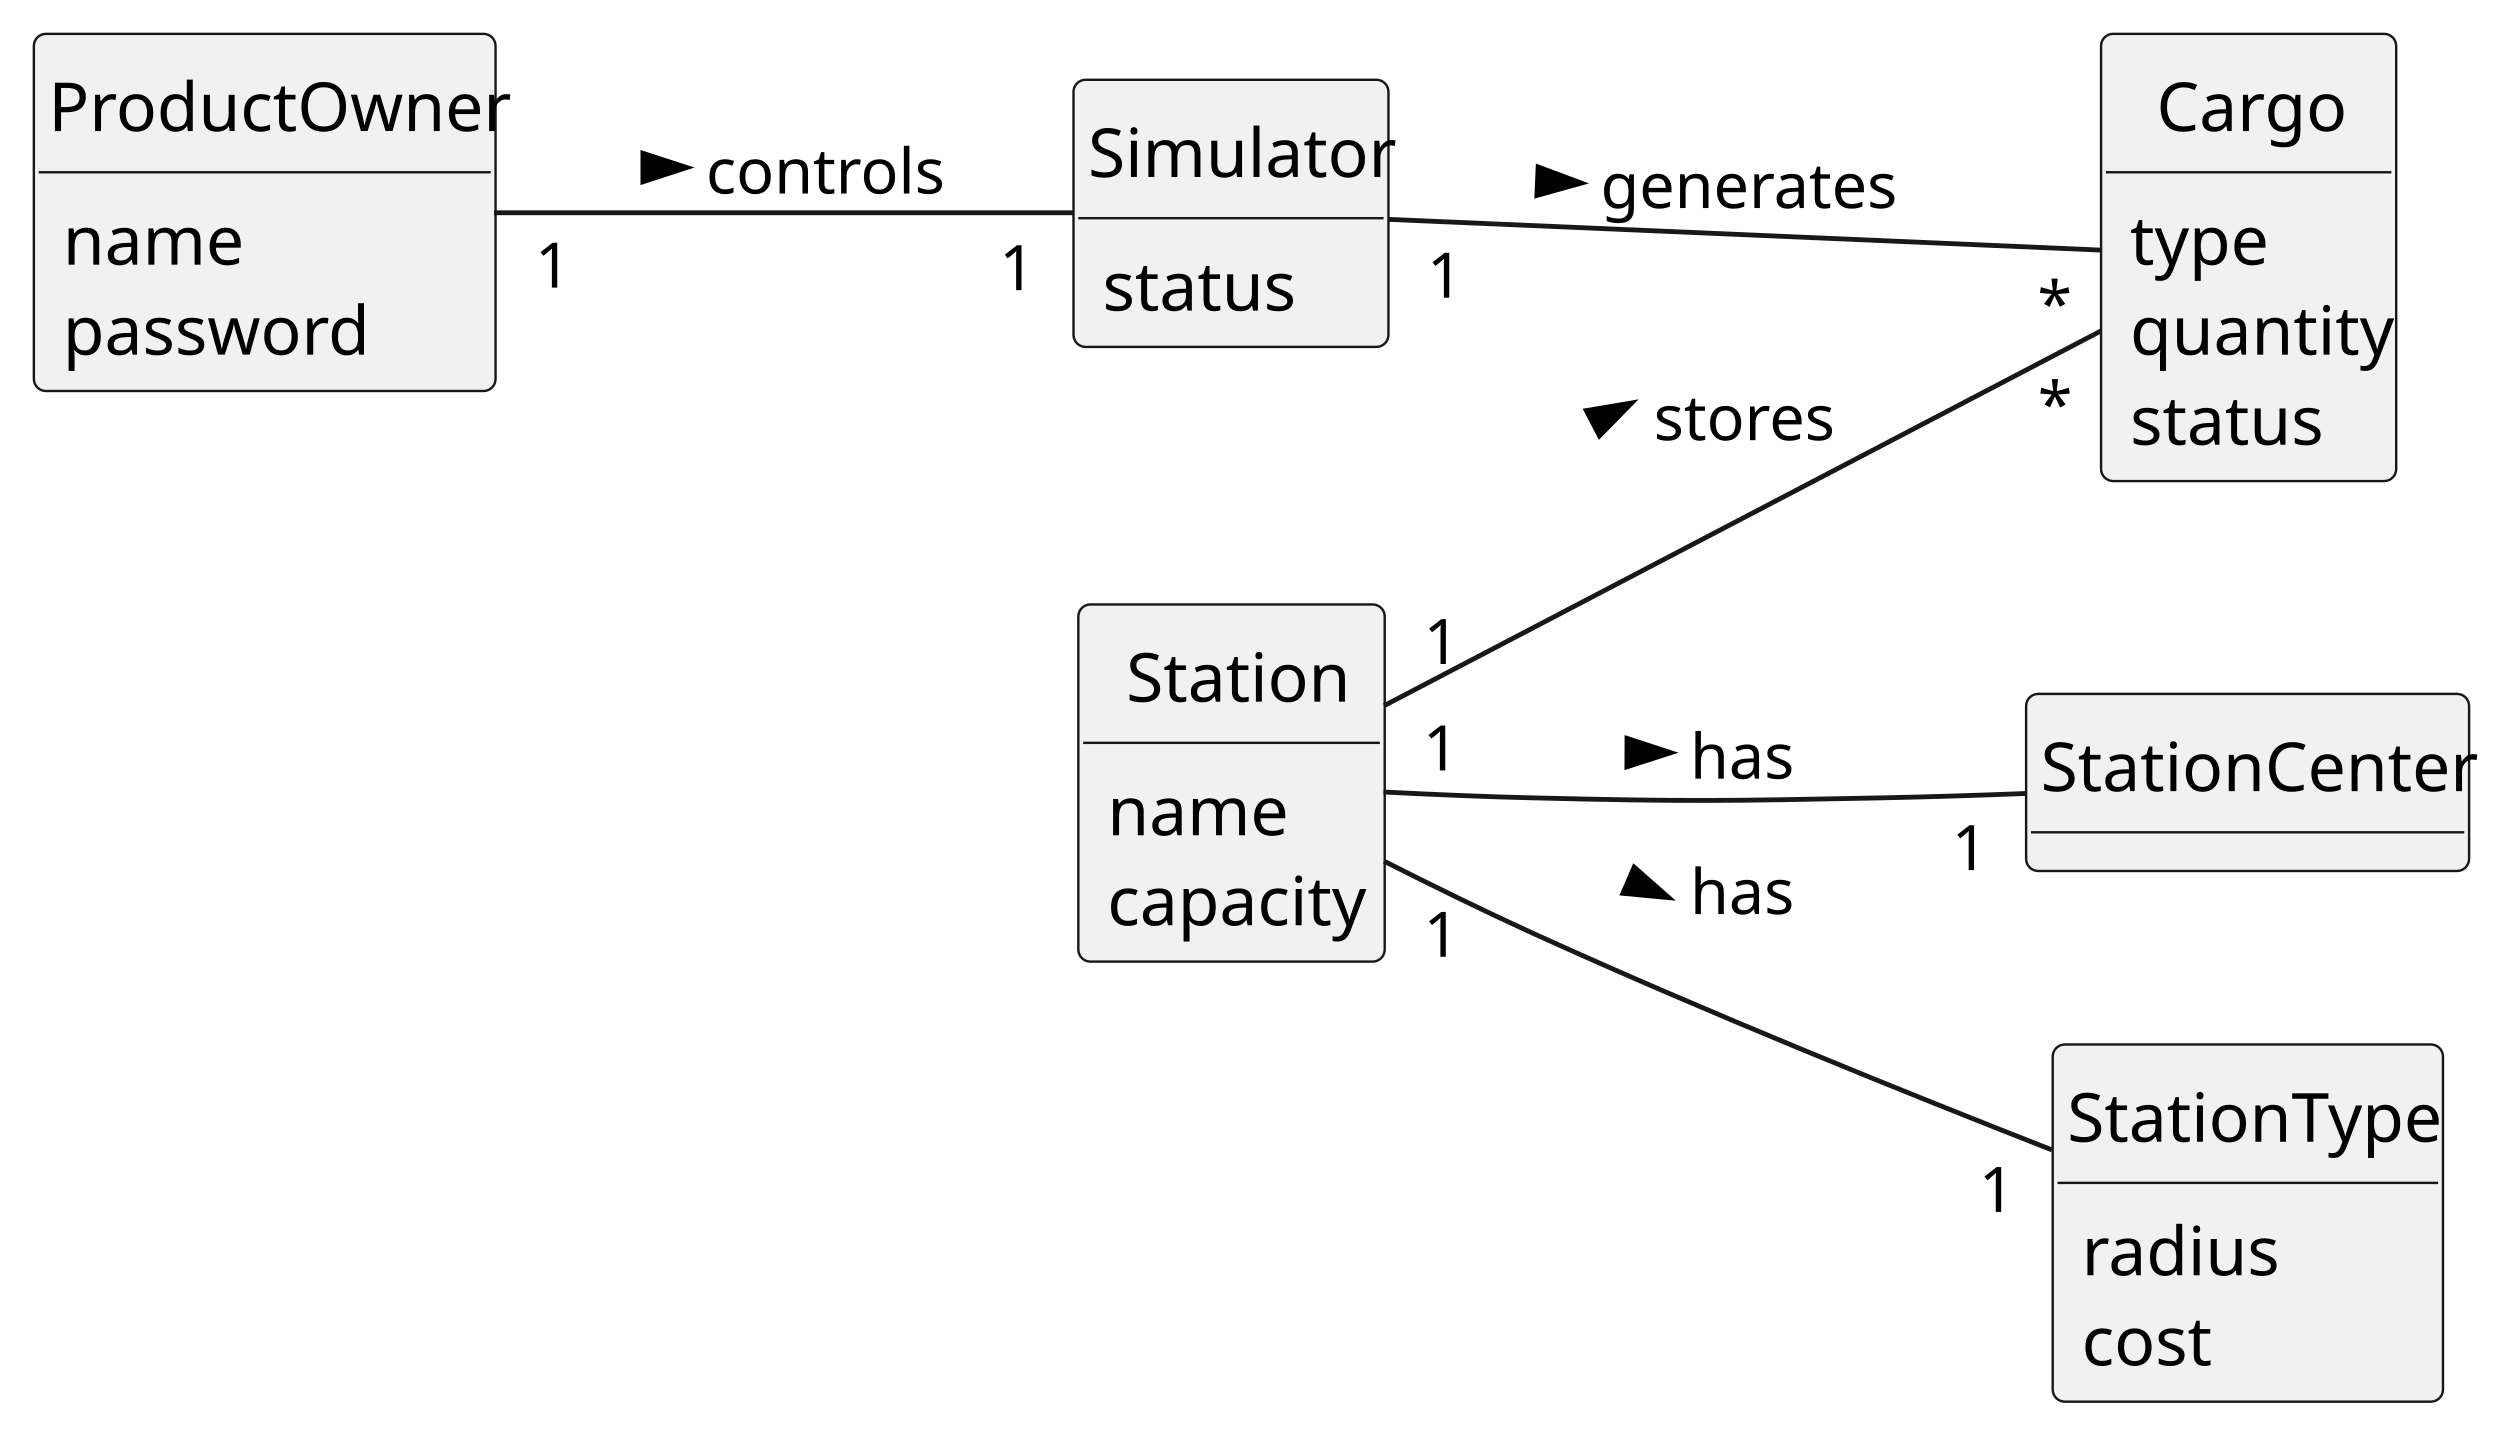
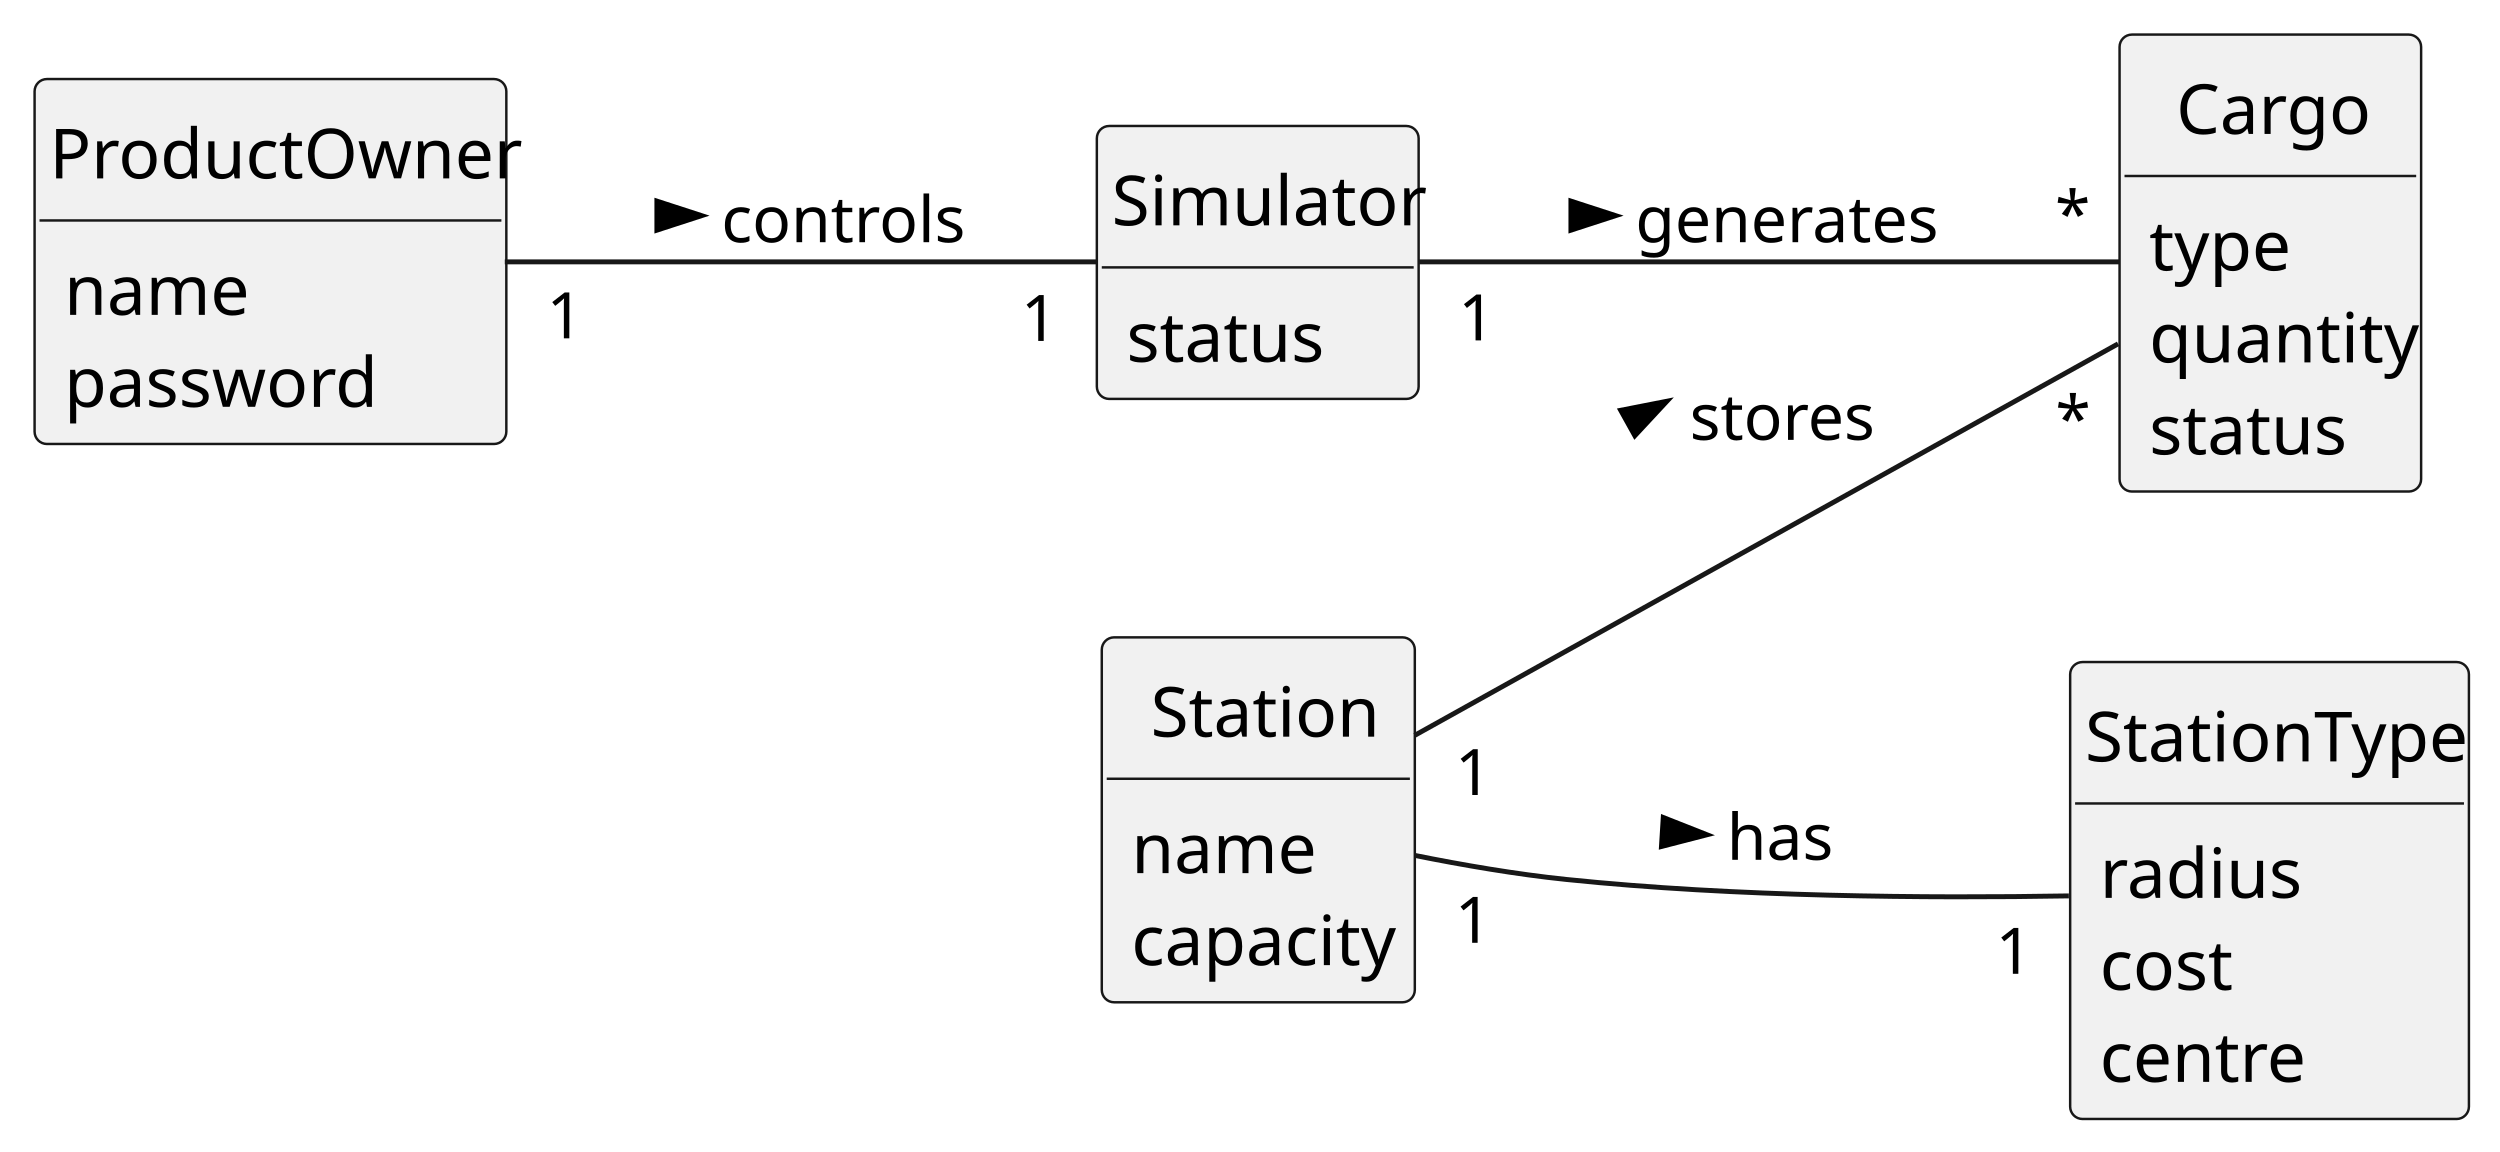
- <svg xmlns="http://www.w3.org/2000/svg" contentStyleType="text/css" height="296px" preserveAspectRatio="none" style="width:517px;height:296px;background:#FFFFFF;" version="1.1" viewBox="0 0 517 296" width="517px" zoomAndPan="magnify">
+ <svg xmlns="http://www.w3.org/2000/svg" contentStyleType="text/css" height="233px" preserveAspectRatio="none" style="width:506px;height:233px;background:#FFFFFF;" version="1.1" viewBox="0 0 506 233" width="506px" zoomAndPan="magnify">
  <defs />
  <g>
    <g id="elem_ProductOwner">
-       <rect codeLine="12" fill="#F1F1F1" height="73.863" id="ProductOwner" rx="2.5" ry="2.5" style="stroke:#181818;stroke-width:0.5;" width="95.482" x="7" y="7" />
-       <text fill="#000000" font-family="sans-serif" font-size="14" lengthAdjust="spacing" textLength="89.482" x="10" y="27.107">ProductOwner</text>
-       <line style="stroke:#181818;stroke-width:0.5;" x1="8" x2="101.482" y1="35.621" y2="35.621" />
-       <text fill="#000000" font-family="sans-serif" font-size="14" lengthAdjust="spacing" textLength="35.02" x="13" y="54.728">name</text>
-       <text fill="#000000" font-family="sans-serif" font-size="14" lengthAdjust="spacing" textLength="59.917" x="13" y="73.35">password</text>
+       <rect codeLine="12" fill="#F1F1F1" height="73.863" id="ProductOwner" rx="2.5" ry="2.5" style="stroke:#181818;stroke-width:0.5;" width="95.482" x="7" y="16" />
+       <text fill="#000000" font-family="sans-serif" font-size="14" lengthAdjust="spacing" textLength="89.482" x="10" y="36.107">ProductOwner</text>
+       <line style="stroke:#181818;stroke-width:0.5;" x1="8" x2="101.482" y1="44.621" y2="44.621" />
+       <text fill="#000000" font-family="sans-serif" font-size="14" lengthAdjust="spacing" textLength="35.02" x="13" y="63.728">name</text>
+       <text fill="#000000" font-family="sans-serif" font-size="14" lengthAdjust="spacing" textLength="59.917" x="13" y="82.35">password</text>
    </g>
    <g id="elem_Station">
-       <rect codeLine="17" fill="#F1F1F1" height="73.863" id="Station" rx="2.5" ry="2.5" style="stroke:#181818;stroke-width:0.5;" width="63.358" x="223" y="125" />
-       <text fill="#000000" font-family="sans-serif" font-size="14" lengthAdjust="spacing" textLength="43.586" x="232.886" y="145.107">Station</text>
-       <line style="stroke:#181818;stroke-width:0.5;" x1="224" x2="285.358" y1="153.621" y2="153.621" />
-       <text fill="#000000" font-family="sans-serif" font-size="14" lengthAdjust="spacing" textLength="35.02" x="229" y="172.728">name</text>
-       <text fill="#000000" font-family="sans-serif" font-size="14" lengthAdjust="spacing" textLength="51.358" x="229" y="191.35">capacity</text>
-     </g>
-     <g id="elem_StationCenter">
-       <rect codeLine="22" fill="#F1F1F1" height="36.621" id="StationCenter" rx="2.5" ry="2.5" style="stroke:#181818;stroke-width:0.5;" width="91.606" x="419" y="143.5" />
-       <text fill="#000000" font-family="sans-serif" font-size="14" lengthAdjust="spacing" textLength="85.606" x="422" y="163.607">StationCenter</text>
-       <line style="stroke:#181818;stroke-width:0.5;" x1="420" x2="509.606" y1="172.121" y2="172.121" />
+       <rect codeLine="17" fill="#F1F1F1" height="73.863" id="Station" rx="2.5" ry="2.5" style="stroke:#181818;stroke-width:0.5;" width="63.358" x="223" y="129" />
+       <text fill="#000000" font-family="sans-serif" font-size="14" lengthAdjust="spacing" textLength="43.586" x="232.886" y="149.107">Station</text>
+       <line style="stroke:#181818;stroke-width:0.5;" x1="224" x2="285.358" y1="157.621" y2="157.621" />
+       <text fill="#000000" font-family="sans-serif" font-size="14" lengthAdjust="spacing" textLength="35.02" x="229" y="176.728">name</text>
+       <text fill="#000000" font-family="sans-serif" font-size="14" lengthAdjust="spacing" textLength="51.358" x="229" y="195.35">capacity</text>
    </g>
    <g id="elem_StationType">
-       <rect codeLine="25" fill="#F1F1F1" height="73.863" id="StationType" rx="2.5" ry="2.5" style="stroke:#181818;stroke-width:0.5;" width="80.71" x="424.5" y="216" />
-       <text fill="#000000" font-family="sans-serif" font-size="14" lengthAdjust="spacing" textLength="74.71" x="427.5" y="236.107">StationType</text>
-       <line style="stroke:#181818;stroke-width:0.5;" x1="425.5" x2="504.21" y1="244.621" y2="244.621" />
-       <text fill="#000000" font-family="sans-serif" font-size="14" lengthAdjust="spacing" textLength="38.131" x="430.5" y="263.728">radius</text>
-       <text fill="#000000" font-family="sans-serif" font-size="14" lengthAdjust="spacing" textLength="25.676" x="430.5" y="282.35">cost</text>
+       <rect codeLine="22" fill="#F1F1F1" height="92.484" id="StationType" rx="2.5" ry="2.5" style="stroke:#181818;stroke-width:0.5;" width="80.71" x="419" y="134" />
+       <text fill="#000000" font-family="sans-serif" font-size="14" lengthAdjust="spacing" textLength="74.71" x="422" y="154.107">StationType</text>
+       <line style="stroke:#181818;stroke-width:0.5;" x1="420" x2="498.71" y1="162.621" y2="162.621" />
+       <text fill="#000000" font-family="sans-serif" font-size="14" lengthAdjust="spacing" textLength="38.131" x="425" y="181.728">radius</text>
+       <text fill="#000000" font-family="sans-serif" font-size="14" lengthAdjust="spacing" textLength="25.676" x="425" y="200.35">cost</text>
+       <text fill="#000000" font-family="sans-serif" font-size="14" lengthAdjust="spacing" textLength="38.91" x="425" y="218.971">centre</text>
    </g>
    <g id="elem_Cargo">
-       <rect codeLine="30" fill="#F1F1F1" height="92.484" id="Cargo" rx="2.5" ry="2.5" style="stroke:#181818;stroke-width:0.5;" width="61.034" x="434.5" y="7" />
-       <text fill="#000000" font-family="sans-serif" font-size="14" lengthAdjust="spacing" textLength="38.131" x="445.952" y="27.107">Cargo</text>
-       <line style="stroke:#181818;stroke-width:0.5;" x1="435.5" x2="494.534" y1="35.621" y2="35.621" />
-       <text fill="#000000" font-family="sans-serif" font-size="14" lengthAdjust="spacing" textLength="26.462" x="440.5" y="54.728">type</text>
-       <text fill="#000000" font-family="sans-serif" font-size="14" lengthAdjust="spacing" textLength="49.034" x="440.5" y="73.35">quantity</text>
-       <text fill="#000000" font-family="sans-serif" font-size="14" lengthAdjust="spacing" textLength="37.352" x="440.5" y="91.971">status</text>
+       <rect codeLine="28" fill="#F1F1F1" height="92.484" id="Cargo" rx="2.5" ry="2.5" style="stroke:#181818;stroke-width:0.5;" width="61.034" x="429" y="7" />
+       <text fill="#000000" font-family="sans-serif" font-size="14" lengthAdjust="spacing" textLength="38.131" x="440.452" y="27.107">Cargo</text>
+       <line style="stroke:#181818;stroke-width:0.5;" x1="430" x2="489.034" y1="35.621" y2="35.621" />
+       <text fill="#000000" font-family="sans-serif" font-size="14" lengthAdjust="spacing" textLength="26.462" x="435" y="54.728">type</text>
+       <text fill="#000000" font-family="sans-serif" font-size="14" lengthAdjust="spacing" textLength="49.034" x="435" y="73.35">quantity</text>
+       <text fill="#000000" font-family="sans-serif" font-size="14" lengthAdjust="spacing" textLength="37.352" x="435" y="91.971">status</text>
    </g>
    <g id="elem_Simulator">
-       <rect codeLine="37" fill="#F1F1F1" height="55.242" id="Simulator" rx="2.5" ry="2.5" style="stroke:#181818;stroke-width:0.5;" width="65.131" x="222" y="16.5" />
-       <text fill="#000000" font-family="sans-serif" font-size="14" lengthAdjust="spacing" textLength="59.131" x="225" y="36.607">Simulator</text>
-       <line style="stroke:#181818;stroke-width:0.5;" x1="223" x2="286.131" y1="45.121" y2="45.121" />
-       <text fill="#000000" font-family="sans-serif" font-size="14" lengthAdjust="spacing" textLength="37.352" x="228" y="64.228">status</text>
+       <rect codeLine="35" fill="#F1F1F1" height="55.242" id="Simulator" rx="2.5" ry="2.5" style="stroke:#181818;stroke-width:0.5;" width="65.131" x="222" y="25.5" />
+       <text fill="#000000" font-family="sans-serif" font-size="14" lengthAdjust="spacing" textLength="59.131" x="225" y="45.607">Simulator</text>
+       <line style="stroke:#181818;stroke-width:0.5;" x1="223" x2="286.131" y1="54.121" y2="54.121" />
+       <text fill="#000000" font-family="sans-serif" font-size="14" lengthAdjust="spacing" textLength="37.352" x="228" y="73.228">status</text>
    </g>
    <g id="link_ProductOwner_Simulator">
-       <path codeLine="41" d="M102.17,44 C139.1,44 189.66,44 221.96,44 " fill="none" id="ProductOwner-Simulator" style="stroke:#181818;stroke-width:1.0;" />
-       <polygon fill="#000000" points="142,34.645,132.955,31.707,132.955,37.584,142,34.645" style="stroke:#000000;stroke-width:1.0;" />
-       <text fill="#000000" font-family="sans-serif" font-size="13" lengthAdjust="spacing" textLength="45.519" x="146" y="40.028">controls</text>
-       <text fill="#000000" font-family="sans-serif" font-size="13" lengthAdjust="spacing" textLength="7.23" x="110.624" y="59.472">1</text>
-       <text fill="#000000" font-family="sans-serif" font-size="13" lengthAdjust="spacing" textLength="7.23" x="206.637" y="60">1</text>
+       <path codeLine="39" d="M102.17,53 C139.1,53 189.66,53 221.96,53 " fill="none" id="ProductOwner-Simulator" style="stroke:#181818;stroke-width:1.0;" />
+       <polygon fill="#000000" points="142,43.645,132.955,40.707,132.955,46.584,142,43.645" style="stroke:#000000;stroke-width:1.0;" />
+       <text fill="#000000" font-family="sans-serif" font-size="13" lengthAdjust="spacing" textLength="45.519" x="146" y="49.028">controls</text>
+       <text fill="#000000" font-family="sans-serif" font-size="13" lengthAdjust="spacing" textLength="7.23" x="110.624" y="68.472">1</text>
+       <text fill="#000000" font-family="sans-serif" font-size="13" lengthAdjust="spacing" textLength="7.23" x="206.637" y="69">1</text>
    </g>
    <g id="link_Simulator_Cargo">
-       <path codeLine="42" d="M287.17,45.37 C327.15,47.09 395.42,50.04 434.4,51.72 " fill="none" id="Simulator-Cargo" style="stroke:#181818;stroke-width:1.0;" />
-       <polygon fill="#000000" points="326.995,37.861,318.085,34.535,317.832,40.407,326.995,37.861" style="stroke:#000000;stroke-width:1.0;" />
-       <text fill="#000000" font-family="sans-serif" font-size="13" lengthAdjust="spacing" textLength="57.821" x="331" y="43.028">generates</text>
-       <text fill="#000000" font-family="sans-serif" font-size="13" lengthAdjust="spacing" textLength="7.23" x="295.093" y="61.563">1</text>
-       <text fill="#000000" font-family="sans-serif" font-size="13" lengthAdjust="spacing" textLength="5.059" x="421.335" y="67.485">*</text>
+       <path codeLine="40" d="M287.22,53 C326.02,53 391.21,53 428.98,53 " fill="none" id="Simulator-Cargo" style="stroke:#181818;stroke-width:1.0;" />
+       <polygon fill="#000000" points="327,43.645,317.955,40.707,317.955,46.584,327,43.645" style="stroke:#000000;stroke-width:1.0;" />
+       <text fill="#000000" font-family="sans-serif" font-size="13" lengthAdjust="spacing" textLength="57.821" x="331" y="49.028">generates</text>
+       <text fill="#000000" font-family="sans-serif" font-size="13" lengthAdjust="spacing" textLength="7.23" x="295.154" y="68.893">1</text>
+       <text fill="#000000" font-family="sans-serif" font-size="13" lengthAdjust="spacing" textLength="5.059" x="415.934" y="47.933">*</text>
    </g>
    <g id="link_Station_StationType">
-       <path codeLine="44" d="M286.24,178.1 C296,183.04 306.88,188.39 317,193 C352.88,209.33 394.54,226.14 424.33,237.8 " fill="none" id="Station-StationType" style="stroke:#181818;stroke-width:1.0;" />
-       <polygon fill="#000000" points="345.089,185.63,337.953,179.343,335.621,184.738,345.089,185.63" style="stroke:#000000;stroke-width:1.0;" />
-       <text fill="#000000" font-family="sans-serif" font-size="13" lengthAdjust="spacing" textLength="20.96" x="349.5" y="189.028">has</text>
-       <text fill="#000000" font-family="sans-serif" font-size="13" lengthAdjust="spacing" textLength="7.23" x="294.374" y="197.867">1</text>
-       <text fill="#000000" font-family="sans-serif" font-size="13" lengthAdjust="spacing" textLength="7.23" x="409.234" y="250.632">1</text>
-     </g>
-     <g id="link_Station_StationCenter">
-       <path codeLine="45" d="M286.15,163.79 C295.99,164.29 306.95,164.76 317,165 C348.99,165.78 357.01,165.64 389,165 C398.64,164.81 408.98,164.48 418.8,164.1 " fill="none" id="Station-StationCenter" style="stroke:#181818;stroke-width:1.0;" />
-       <polygon fill="#000000" points="345.5,155.657,336.462,152.697,336.448,158.575,345.5,155.657" style="stroke:#000000;stroke-width:1.0;" />
-       <text fill="#000000" font-family="sans-serif" font-size="13" lengthAdjust="spacing" textLength="20.96" x="349.5" y="161.028">has</text>
-       <text fill="#000000" font-family="sans-serif" font-size="13" lengthAdjust="spacing" textLength="7.23" x="294.264" y="159.316">1</text>
-       <text fill="#000000" font-family="sans-serif" font-size="13" lengthAdjust="spacing" textLength="7.23" x="403.62" y="179.939">1</text>
+       <path codeLine="42" d="M286.31,173.13 C296.07,175.09 306.94,176.96 317,178 C351.21,181.55 390.32,181.82 418.74,181.33 " fill="none" id="Station-StationType" style="stroke:#181818;stroke-width:1.0;" />
+       <polygon fill="#000000" points="345.49,168.954,336.644,165.462,336.281,171.329,345.49,168.954" style="stroke:#000000;stroke-width:1.0;" />
+       <text fill="#000000" font-family="sans-serif" font-size="13" lengthAdjust="spacing" textLength="20.96" x="349.5" y="174.028">has</text>
+       <text fill="#000000" font-family="sans-serif" font-size="13" lengthAdjust="spacing" textLength="7.23" x="294.461" y="190.822">1</text>
+       <text fill="#000000" font-family="sans-serif" font-size="13" lengthAdjust="spacing" textLength="7.23" x="403.902" y="197.092">1</text>
    </g>
    <g id="link_Station_Cargo">
-       <path codeLine="46" d="M286.26,145.92 C326.14,125.07 395.19,88.97 434.46,68.44 " fill="none" id="Station-Cargo" style="stroke:#181818;stroke-width:1.0;" />
-       <polygon fill="#000000" points="337.431,83.329,328.054,84.915,330.777,90.124,337.431,83.329" style="stroke:#000000;stroke-width:1.0;" />
-       <text fill="#000000" font-family="sans-serif" font-size="13" lengthAdjust="spacing" textLength="35.401" x="342" y="91.028">stores</text>
-       <text fill="#000000" font-family="sans-serif" font-size="13" lengthAdjust="spacing" textLength="7.23" x="294.399" y="137.314">1</text>
-       <text fill="#000000" font-family="sans-serif" font-size="13" lengthAdjust="spacing" textLength="5.059" x="421.409" y="88.28">*</text>
+       <path codeLine="43" d="M286.33,148.84 C324.93,127.35 390.6,90.8 428.7,69.59 " fill="none" id="Station-Cargo" style="stroke:#181818;stroke-width:1.0;" />
+       <polygon fill="#000000" points="337.369,81.214,328.036,83.045,330.895,88.181,337.369,81.214" style="stroke:#000000;stroke-width:1.0;" />
+       <text fill="#000000" font-family="sans-serif" font-size="13" lengthAdjust="spacing" textLength="35.401" x="342" y="89.028">stores</text>
+       <text fill="#000000" font-family="sans-serif" font-size="13" lengthAdjust="spacing" textLength="7.23" x="294.485" y="160.915">1</text>
+       <text fill="#000000" font-family="sans-serif" font-size="13" lengthAdjust="spacing" textLength="5.059" x="416.002" y="89.398">*</text>
    </g>
  </g>
</svg>
